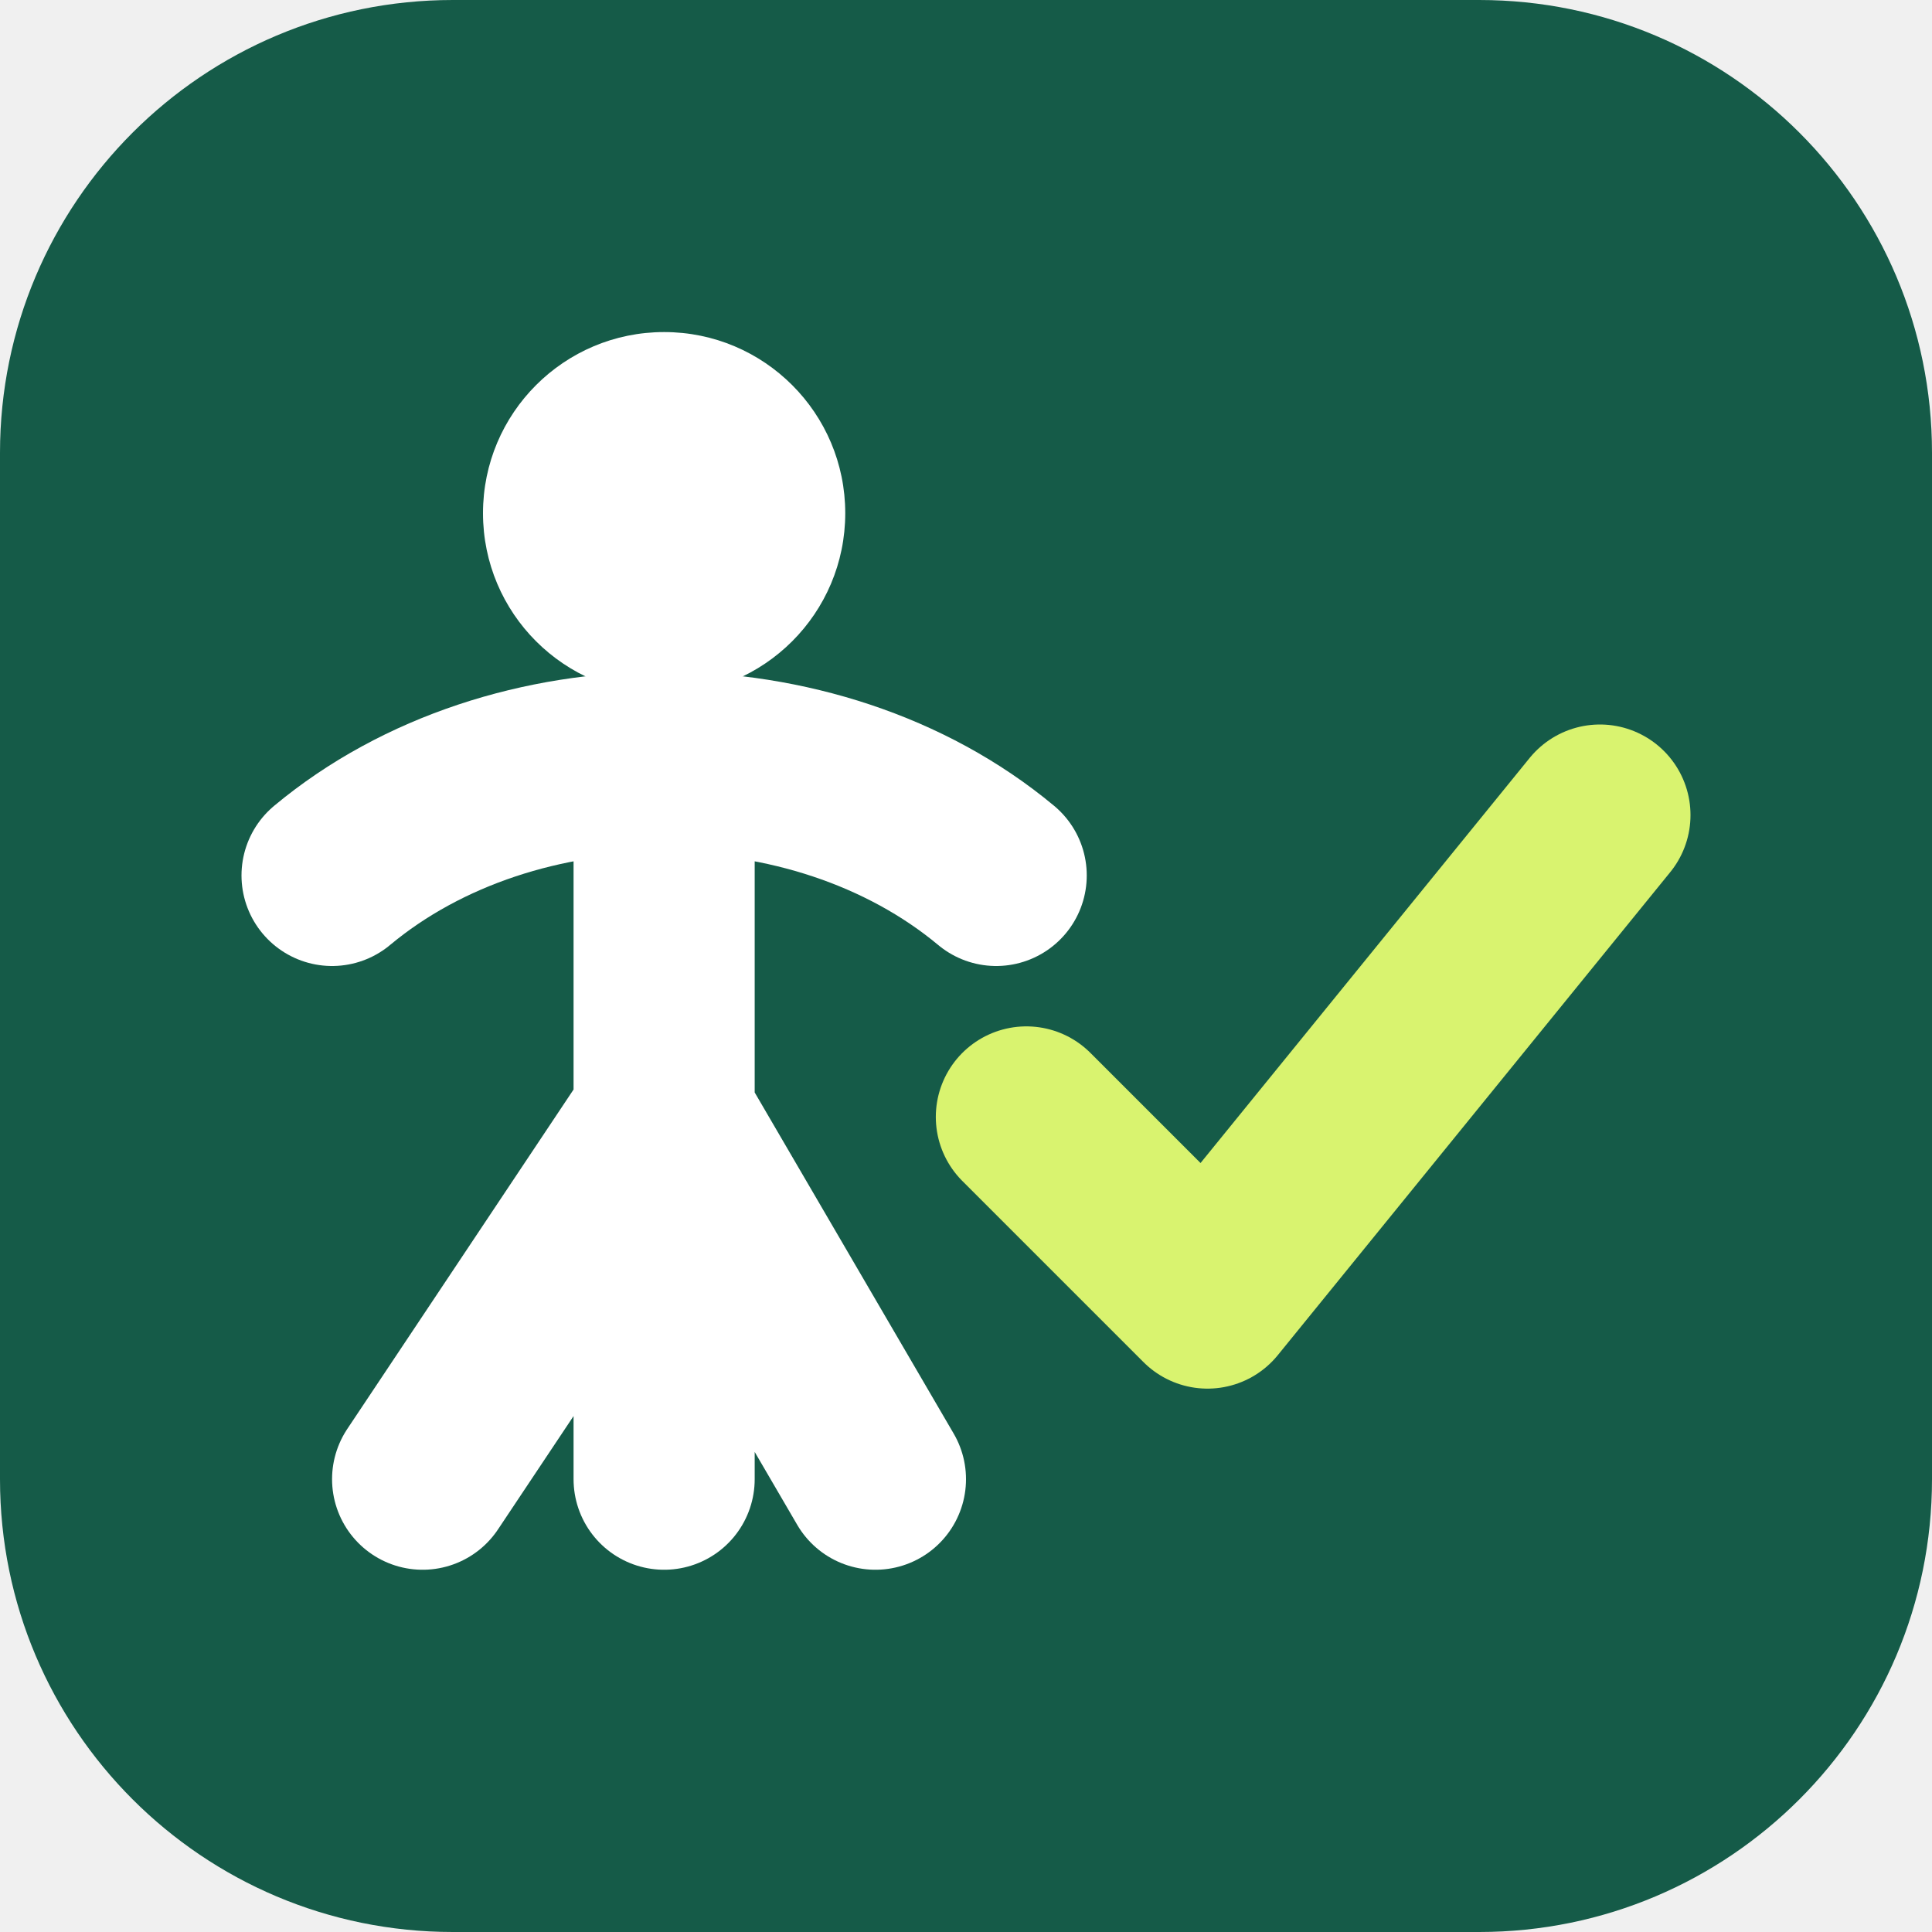
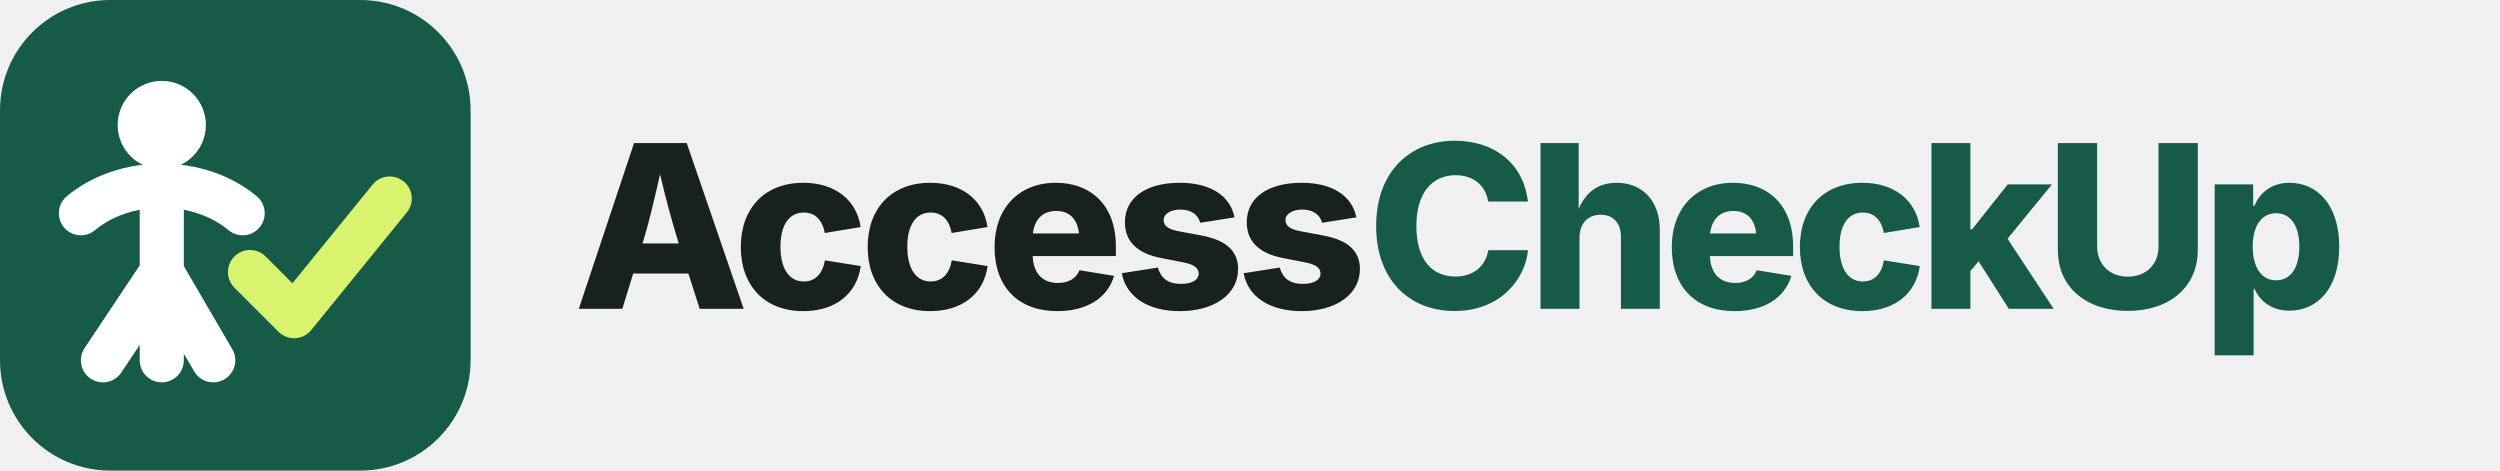
- <svg xmlns="http://www.w3.org/2000/svg" viewBox="0 0 64 64" role="img" aria-label="AccessCheckUp">
+ <svg xmlns="http://www.w3.org/2000/svg" viewBox="0 0 340 64" role="img" aria-label="AccessCheckUp">
  <rect width="64" height="64" rx="15" fill="#155b48" />
  <circle cx="22" cy="17" r="6" fill="#fff" />
  <path d="M11 29c6-5 16-5 22 0M22 28v21M22 37l-8 12M22 37l7 12" fill="none" stroke="#fff" stroke-width="6" stroke-linecap="round" stroke-linejoin="round" />
  <path d="m34 37 6 6 13-16" fill="none" stroke="#d9f36f" stroke-width="6" stroke-linecap="round" stroke-linejoin="round" />
+   <text x="78" y="42" fill="#17211e" font-family="Inter, ui-sans-serif, system-ui, sans-serif" font-size="31" font-weight="800" letter-spacing="-1.2">Access<tspan fill="#155b48">CheckUp</tspan>
+   </text>
</svg>
